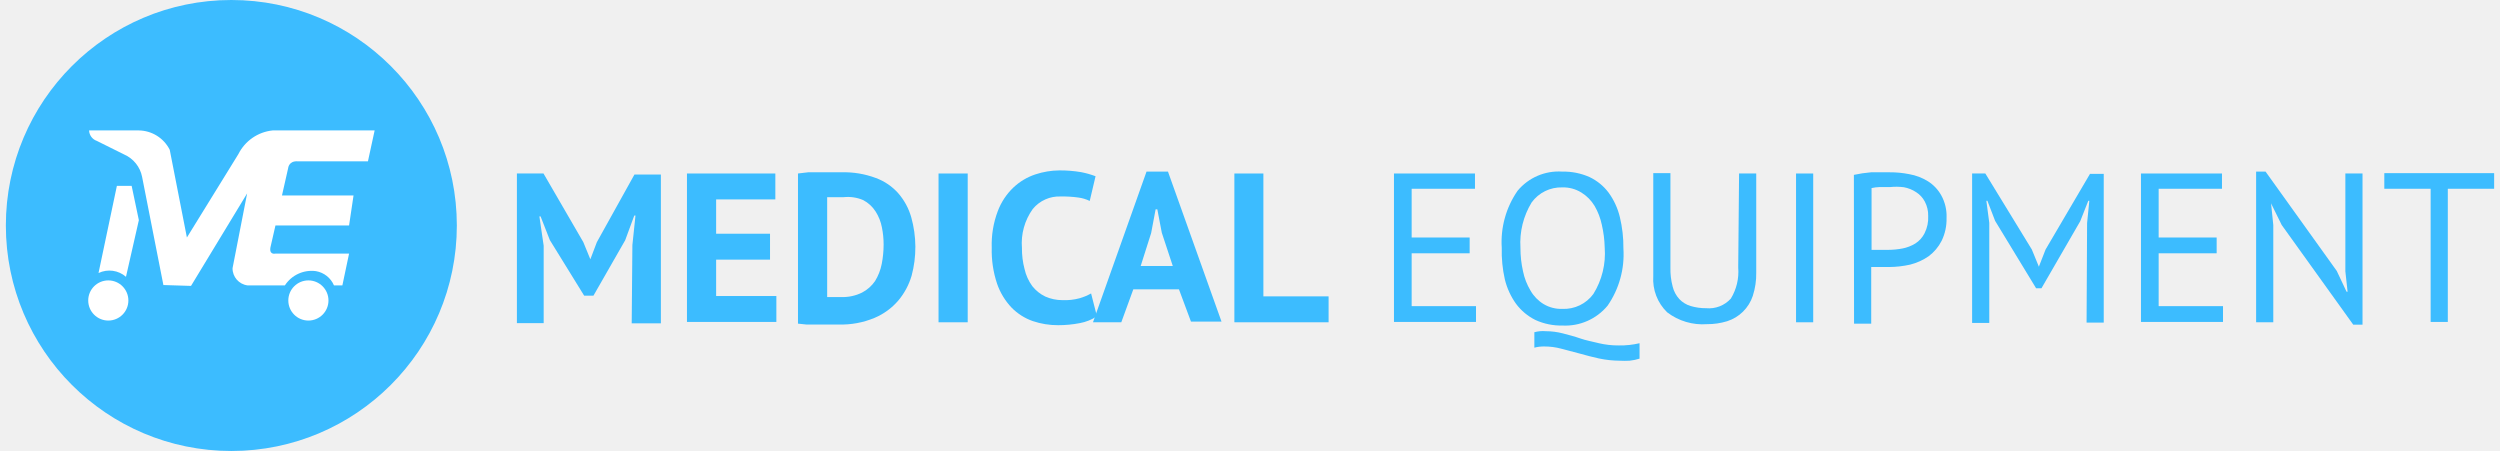
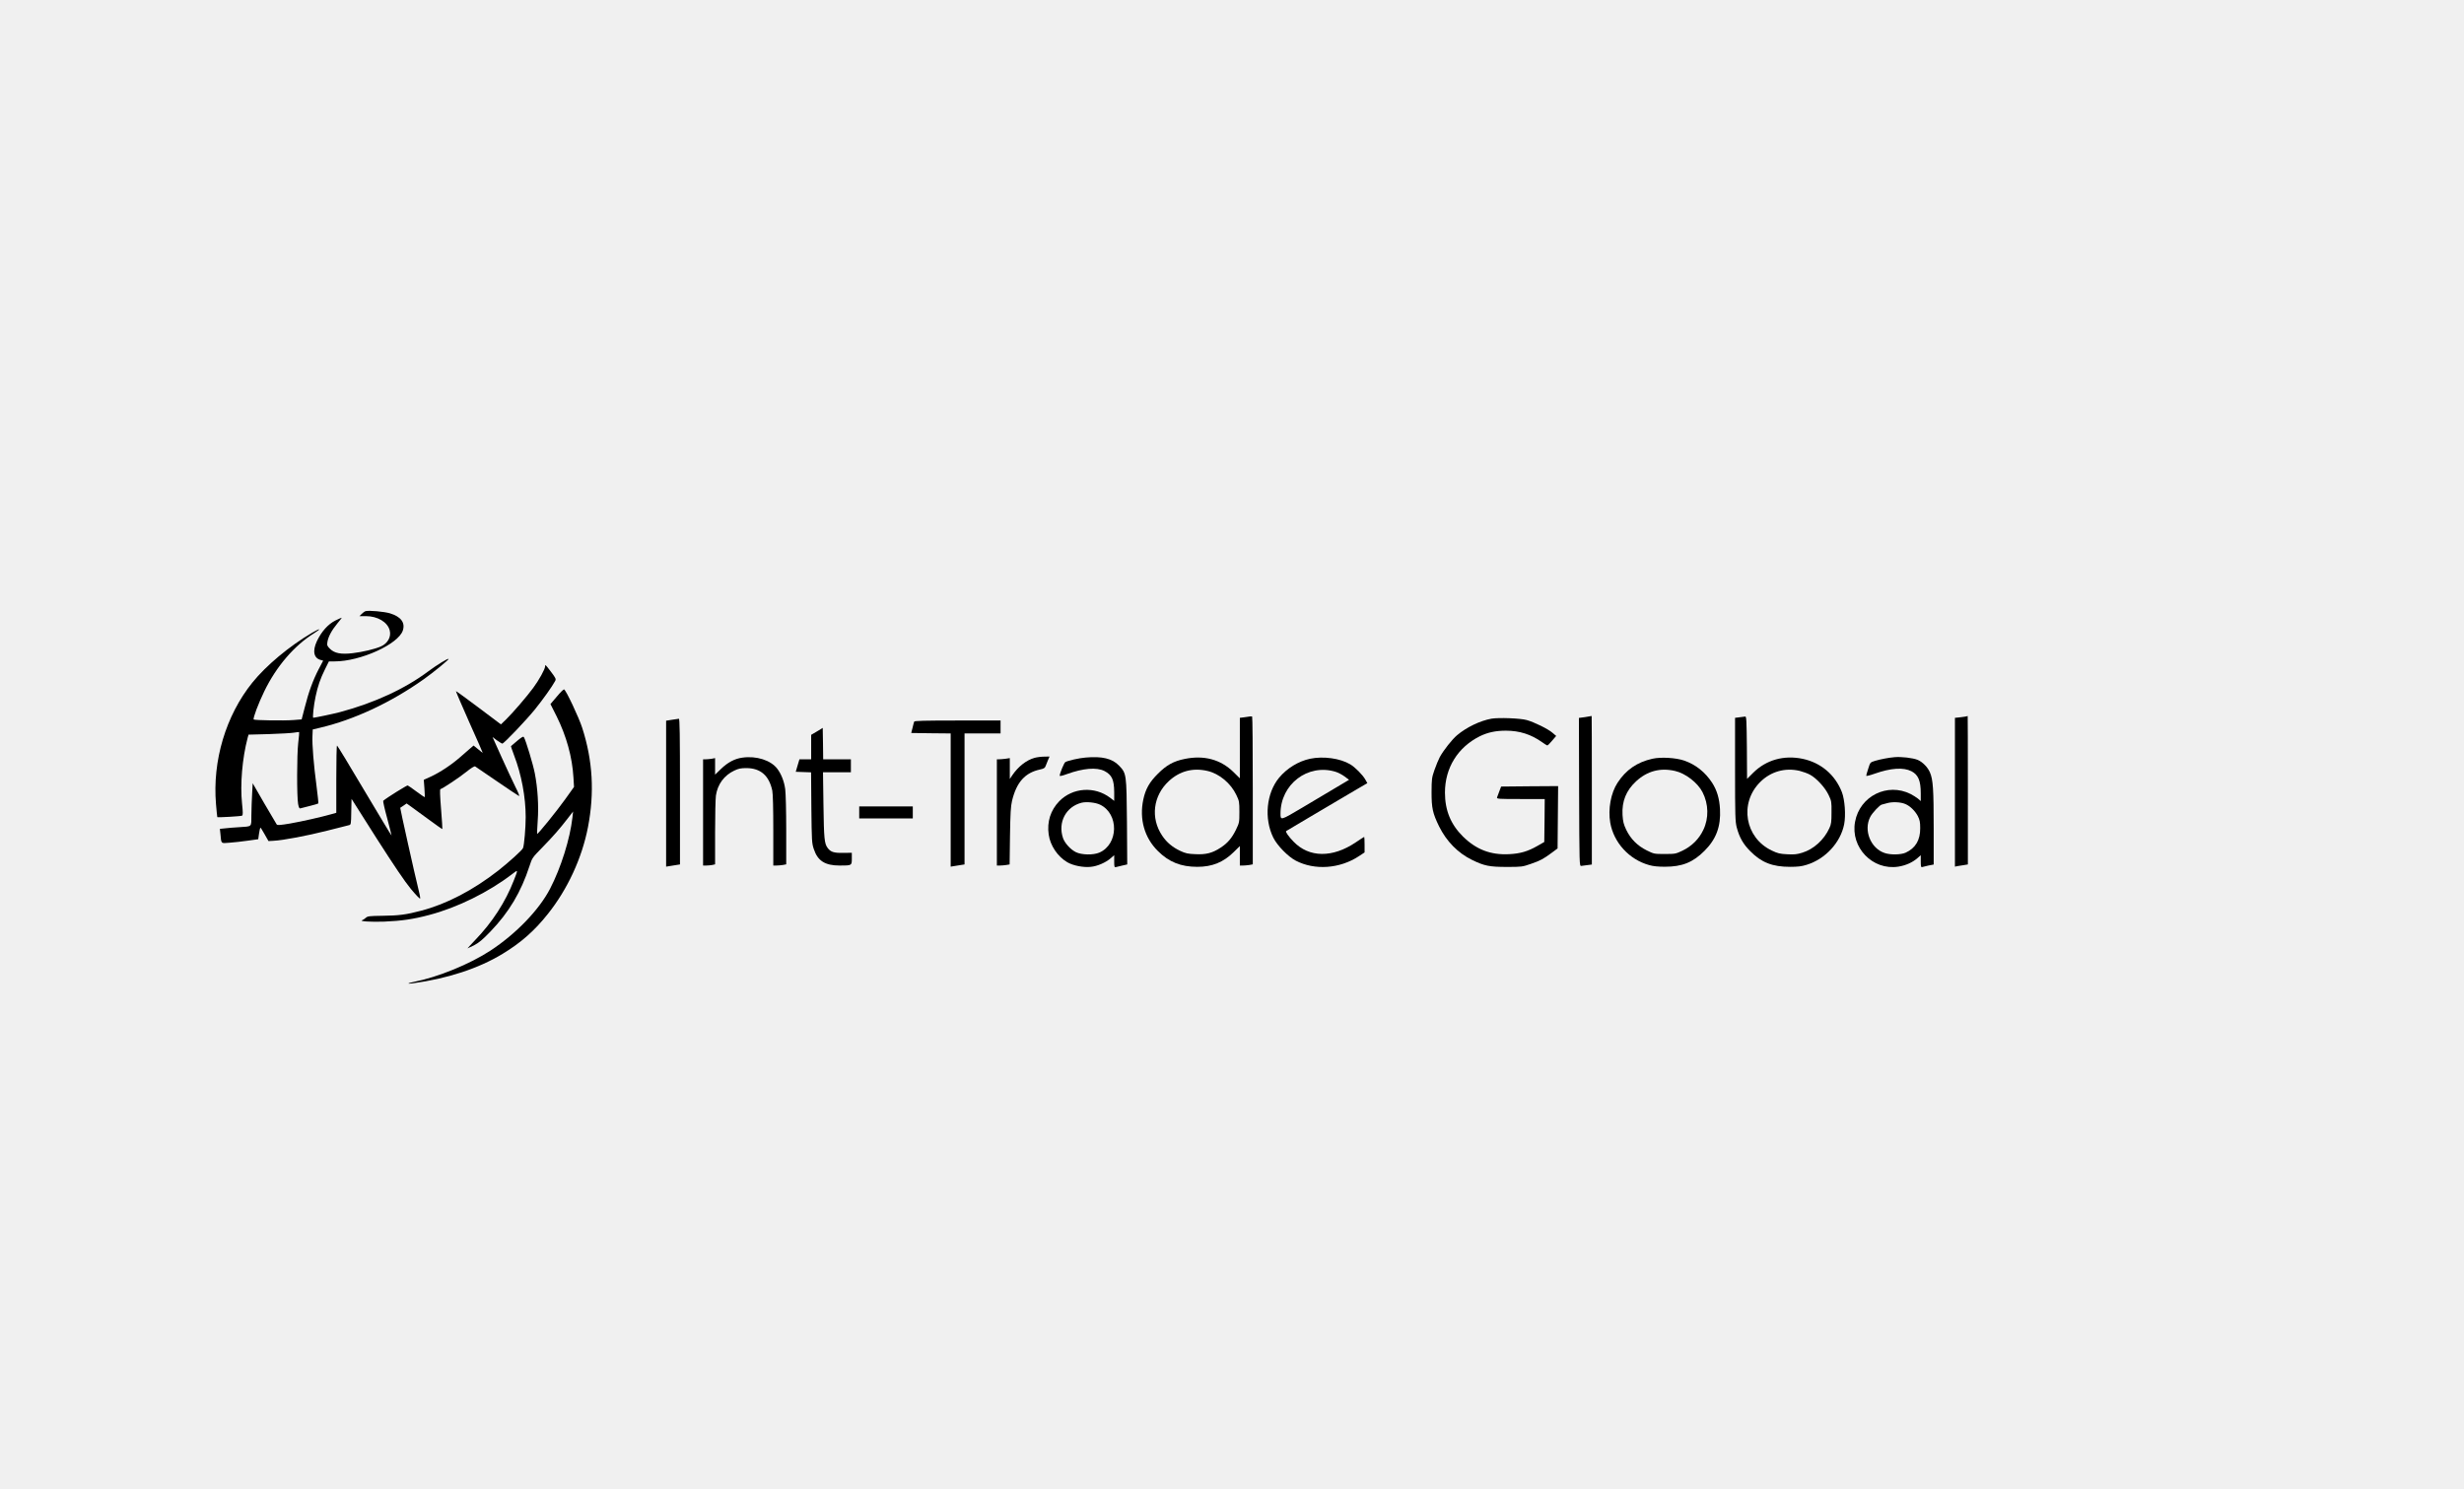
- <svg xmlns="http://www.w3.org/2000/svg" viewBox="0 0 145 26.28" width="255" height="46">
-   <defs>
-     <style>.cls-1{fill:#3cbcff;}.cls-2{fill:#fff;}</style>
-   </defs>
-   <circle class="cls-1" cx="13.14" cy="13.14" r="13.14" />
-   <path class="cls-2" d="M16.45,9.8l-.36,1.59h4.17L20,13.14H15.71l-.27,1.18c-.15.55.25.46.25.46H20l-.39,1.85h-.49a1.4,1.4,0,0,0-1.05-.83,1.86,1.86,0,0,0-1.81.83H14.08a1,1,0,0,1-.87-1l.85-4.36-3.27,5.39-1.61-.05L7.94,10.31A1.8,1.8,0,0,0,6.89,9L5.3,8.21a.67.67,0,0,1-.45-.61H7.74A2.05,2.05,0,0,1,9.55,8.73l1,5.11,3-4.86a2.52,2.52,0,0,1,2-1.38h5.94l-.39,1.8H17C16.48,9.37,16.45,9.8,16.45,9.8Z" />
-   <path class="cls-2" d="M7.33,10.83l.42,2L7,16.13a1.47,1.47,0,0,0-1.6-.22l1.07-5.08Z" />
-   <circle class="cls-2" cx="17.63" cy="17.51" r="1.17" />
-   <circle class="cls-2" cx="5.97" cy="17.51" r="1.17" />
-   <path class="cls-1" d="M36.51,14.28l.18-1.72h-.07L36.09,14l-1.85,3.23H33.7l-2-3.24-.54-1.38h-.07l.25,1.71v4.51H29.78V10.11h1.55l2.32,4,.41,1h0l.38-1,2.19-3.94h1.54v8.67h-1.7Z" />
-   <path class="cls-1" d="M39.69,10.11h5.15v1.51H41.39v2h3.14v1.51H41.39v2.12H44.9v1.51H39.69Z" />
-   <path class="cls-1" d="M46.16,10.11l.59-.07.67,0,.68,0h.59a5.27,5.27,0,0,1,2,.33,3.23,3.23,0,0,1,1.32.9,3.66,3.66,0,0,1,.75,1.39A6.49,6.49,0,0,1,53,14.37a6.39,6.39,0,0,1-.22,1.7A4,4,0,0,1,52,17.52a3.74,3.74,0,0,1-1.37,1,5,5,0,0,1-2.1.39l-.53,0-.68,0-.68,0-.48-.05Zm2.66,1.38-.55,0-.41,0v5.82H48l.25,0h.45a2.52,2.52,0,0,0,1.19-.26,2.06,2.06,0,0,0,.76-.67,3,3,0,0,0,.39-1,5.93,5.93,0,0,0,.11-1.13,5,5,0,0,0-.1-1,2.63,2.63,0,0,0-.37-.93,1.92,1.92,0,0,0-.72-.66A2.28,2.28,0,0,0,48.82,11.49Z" />
-   <path class="cls-1" d="M54.35,10.11h1.7v8.67h-1.7Z" />
-   <path class="cls-1" d="M63.58,18.43a2.67,2.67,0,0,1-1,.4,6.56,6.56,0,0,1-1.26.12,4.55,4.55,0,0,1-1.48-.24,3.22,3.22,0,0,1-1.23-.78,3.86,3.86,0,0,1-.85-1.4,6.1,6.1,0,0,1-.31-2.09,5.52,5.52,0,0,1,.35-2.13,3.71,3.71,0,0,1,.92-1.39A3.45,3.45,0,0,1,60,10.16a4.55,4.55,0,0,1,1.39-.23,7.3,7.3,0,0,1,1.26.1,5,5,0,0,1,.85.24l-.34,1.44a2.11,2.11,0,0,0-.67-.2,6.41,6.41,0,0,0-1-.06,2,2,0,0,0-1.65.73,3.42,3.42,0,0,0-.63,2.27,4.63,4.63,0,0,0,.15,1.22,2.7,2.7,0,0,0,.45,1,2.16,2.16,0,0,0,.76.61,2.44,2.44,0,0,0,1,.21,3.26,3.26,0,0,0,1-.11,3.14,3.14,0,0,0,.67-.28Z" />
-   <path class="cls-1" d="M68.36,16.86H65.7L65,18.78H63.35L66.47,10h1.25l3.12,8.74H69.06ZM66.13,15.5H68l-.64-1.94-.26-1.36H67l-.26,1.38Z" />
-   <path class="cls-1" d="M77.08,18.78H71.59V10.11h1.69v7.16h3.8Z" />
-   <path class="cls-1" d="M80.89,10.11h4.72V11H81.92v2.84H85.3v.92H81.92v3.08h3.75v.92H80.89Z" />
-   <path class="cls-1" d="M87.17,14.44a5.25,5.25,0,0,1,.92-3.32A3.11,3.11,0,0,1,90.7,10a3.7,3.7,0,0,1,1.59.32,3,3,0,0,1,1.11.91,4,4,0,0,1,.65,1.41,7.5,7.5,0,0,1,.21,1.84,5.26,5.26,0,0,1-.92,3.33,3.2,3.2,0,0,1-2.64,1.16,3.59,3.59,0,0,1-1.56-.32A3.16,3.16,0,0,1,88,17.7a4.12,4.12,0,0,1-.65-1.42A7.44,7.44,0,0,1,87.17,14.44Zm1.09,0a6.06,6.06,0,0,0,.15,1.37,3.55,3.55,0,0,0,.44,1.13,2.19,2.19,0,0,0,.76.78A2,2,0,0,0,90.7,18a2.13,2.13,0,0,0,1.81-.87,4.47,4.47,0,0,0,.66-2.7A6.57,6.57,0,0,0,93,13.09,3.67,3.67,0,0,0,92.58,12a2.3,2.3,0,0,0-.77-.78,2,2,0,0,0-1.11-.3,2.13,2.13,0,0,0-1.79.88A4.53,4.53,0,0,0,88.26,14.44ZM95.2,20.9a3.15,3.15,0,0,1-.58.12,5.44,5.44,0,0,1-.57,0,6.06,6.06,0,0,1-1.21-.13c-.39-.09-.77-.18-1.14-.29l-1.06-.28a3.74,3.74,0,0,0-1-.13,2.12,2.12,0,0,0-.57.07v-.9a1.91,1.91,0,0,1,.33-.06,1.87,1.87,0,0,1,.34,0,4,4,0,0,1,1,.13c.34.09.69.18,1,.29s.72.19,1.09.28a4.94,4.94,0,0,0,1.17.13A4.83,4.83,0,0,0,95.2,20Z" />
-   <path class="cls-1" d="M101,10.11h1v5.78a4.17,4.17,0,0,1-.2,1.35,2.31,2.31,0,0,1-1.5,1.48,3.89,3.89,0,0,1-1.17.17,3.4,3.4,0,0,1-2.32-.69A2.68,2.68,0,0,1,96,16.09v-6h1v5.5a3.93,3.93,0,0,0,.13,1.11,1.65,1.65,0,0,0,.39.73,1.49,1.49,0,0,0,.65.4,3.07,3.07,0,0,0,.91.13,1.72,1.72,0,0,0,1.44-.56,3,3,0,0,0,.43-1.81Z" />
-   <path class="cls-1" d="M104.32,10.11h1v8.67h-1Z" />
-   <path class="cls-1" d="M107.69,10.19a7.56,7.56,0,0,1,1-.15l1.08,0a5.67,5.67,0,0,1,1.15.11,3.07,3.07,0,0,1,1.08.41,2.28,2.28,0,0,1,.78.82,2.48,2.48,0,0,1,.31,1.32,2.86,2.86,0,0,1-.29,1.34,2.6,2.6,0,0,1-.75.89,3.32,3.32,0,0,1-1.08.49,5.77,5.77,0,0,1-1.25.14h-.5l-.31,0-.21,0v3.3h-1Zm2.12.71h-.62a2.47,2.47,0,0,0-.47.06v3.6l.2,0h.77a4.58,4.58,0,0,0,.83-.08,2.26,2.26,0,0,0,.75-.29,1.5,1.5,0,0,0,.54-.6,2,2,0,0,0,.21-1,1.7,1.7,0,0,0-.2-.85,1.44,1.44,0,0,0-.5-.54,1.92,1.92,0,0,0-.72-.29A3.48,3.48,0,0,0,109.81,10.9Z" />
-   <path class="cls-1" d="M121.28,13l.13-1.3h-.06l-.47,1.19-2.26,3.91h-.31l-2.39-3.93-.45-1.17h-.06l.17,1.28v5.84h-1V10.11h.77l2.71,4.43.41,1h0l.39-1,2.59-4.41h.8v8.67h-1Z" />
-   <path class="cls-1" d="M124.42,10.11h4.72V11h-3.69v2.84h3.38v.92h-3.38v3.08h3.75v.92h-4.78Z" />
-   <path class="cls-1" d="M132.62,13.11,132,11.85h0l.13,1.26v5.67h-1V10h.55l4.15,5.79L136.4,17h.06l-.13-1.19V10.11h1v8.81h-.54Z" />
-   <path class="cls-1" d="M145,11h-2.7v7.76h-1V11h-2.7v-.91H145Z" />
+ <svg xmlns="http://www.w3.org/2000/svg" version="1.0" width="2667pt" height="1611pt" viewBox="0 0 2667 1611" preserveAspectRatio="xMidYMid meet">
+   <g transform="translate(0,1611) scale(0.1,-0.1)" fill="#000000" stroke="none">
+     <path d="M3957 9494 c-10 -3 -29 -16 -42 -30 l-24 -24 69 0 c127 0 234 -64 258 -153 19 -70 -21 -143 -97 -176 -68 -29 -194 -59 -303 -72 -127 -15 -198 -1 -246 47 -31 31 -34 38 -28 75 9 56 47 127 106 198 27 33 50 62 50 64 0 2 -31 -11 -69 -30 -80 -40 -151 -119 -201 -224 -50 -107 -34 -185 43 -204 l25 -7 -48 -91 c-62 -119 -110 -250 -151 -414 l-34 -131 -90 -7 c-102 -8 -420 -3 -429 6 -11 10 52 177 114 304 131 271 327 499 543 632 82 52 62 54 -25 3 -248 -146 -497 -354 -647 -540 -287 -357 -433 -846 -393 -1316 6 -75 13 -138 14 -140 6 -5 257 9 268 16 10 6 10 35 0 129 -22 209 2 491 60 712 l10 36 223 6 c122 4 245 11 272 16 28 5 52 7 53 6 2 -2 -2 -54 -10 -117 -15 -127 -16 -583 -1 -663 7 -36 13 -49 24 -46 8 2 53 14 102 26 48 12 89 24 92 27 3 3 -6 88 -19 189 -30 224 -49 450 -44 543 l3 69 80 19 c369 87 767 273 1122 525 102 72 275 214 269 220 -8 8 -122 -62 -218 -133 -254 -190 -584 -343 -958 -443 -67 -18 -271 -61 -289 -61 -10 0 5 138 25 230 23 111 52 195 101 293 l43 87 63 0 c278 0 688 186 737 334 28 85 -20 150 -138 186 -62 19 -230 34 -265 24z" />
+     <path d="M5900 8895 c0 -28 -67 -149 -128 -231 -72 -98 -220 -269 -295 -343 l-55 -53 -242 182 c-133 100 -243 180 -245 178 -2 -2 63 -153 144 -336 82 -183 148 -332 146 -332 -2 0 -24 18 -51 40 l-48 39 -32 -27 c-17 -15 -67 -58 -110 -96 -97 -85 -219 -166 -320 -213 l-77 -35 7 -94 c4 -52 5 -94 2 -94 -3 0 -43 28 -88 61 -46 34 -88 64 -95 66 -9 3 -230 -135 -265 -166 -4 -3 15 -89 43 -190 27 -101 48 -185 47 -186 -2 -2 -133 217 -293 485 -159 269 -293 489 -297 489 -5 1 -8 -163 -8 -363 l0 -365 -53 -15 c-105 -30 -315 -78 -447 -101 -107 -18 -137 -20 -145 -10 -5 7 -66 110 -135 229 l-125 217 -6 -113 c-4 -62 -7 -166 -8 -230 -1 -136 12 -123 -136 -133 -49 -3 -116 -8 -147 -12 l-58 -6 6 -56 c10 -109 3 -101 97 -94 45 3 134 13 197 22 l115 16 9 63 c5 34 12 62 15 62 3 0 24 -33 46 -73 l41 -72 54 3 c105 5 366 55 580 109 118 30 225 57 237 60 22 5 23 10 25 145 l3 140 272 -429 c192 -300 302 -463 370 -546 55 -66 99 -112 101 -104 2 8 -8 59 -22 113 -33 130 -197 867 -194 869 2 1 18 12 36 24 l33 23 37 -26 c20 -14 107 -77 192 -140 85 -63 156 -113 158 -111 2 1 -5 99 -14 216 -12 148 -14 214 -7 216 32 11 206 127 279 186 52 42 89 65 97 60 6 -4 113 -76 236 -161 123 -84 230 -156 238 -159 9 -3 -7 37 -38 98 -28 57 -96 202 -150 322 l-98 218 48 -36 c27 -19 53 -35 58 -35 17 0 256 251 352 369 85 105 190 252 220 309 11 21 7 30 -44 98 -30 41 -58 74 -60 74 -3 0 -5 -7 -5 -15z" />
+     <path d="M6027 8569 l-69 -81 66 -131 c107 -215 170 -443 183 -664 l6 -102 -95 -133 c-94 -131 -297 -382 -304 -375 -2 2 1 65 6 141 12 161 0 352 -31 513 -19 99 -98 359 -118 392 -7 12 -22 3 -73 -39 -34 -30 -65 -55 -67 -57 -2 -1 13 -46 33 -99 80 -207 126 -454 126 -669 0 -113 -16 -304 -29 -336 -8 -22 -152 -152 -266 -242 -274 -214 -561 -364 -837 -436 -162 -43 -242 -53 -420 -55 -144 -2 -159 -4 -180 -23 -13 -11 -30 -23 -38 -25 -36 -12 97 -20 240 -15 188 8 313 26 486 72 305 80 643 247 897 442 67 52 66 53 19 -67 -91 -235 -235 -457 -421 -649 -44 -47 -81 -86 -81 -88 0 -1 32 14 70 33 55 29 93 61 178 149 202 210 332 429 423 709 29 89 30 91 142 205 120 124 179 191 272 311 l58 75 -7 -65 c-26 -230 -123 -541 -242 -771 -118 -228 -367 -487 -644 -669 -226 -148 -569 -288 -832 -340 -70 -14 -77 -24 -10 -15 376 51 712 161 972 319 199 121 344 248 490 432 213 267 369 604 434 939 72 374 52 721 -62 1075 -36 113 -177 412 -197 417 -5 2 -41 -33 -78 -78z" />
+     <path d="M13530 8354 c-8 -2 -36 -6 -62 -9 l-48 -6 0 -327 0 -328 -70 69 c-139 136 -319 184 -527 141 -120 -24 -196 -66 -289 -159 -92 -91 -135 -167 -159 -280 -45 -212 12 -413 157 -557 120 -120 250 -172 428 -172 161 0 283 50 395 161 l65 64 0 -105 0 -106 33 0 c17 0 49 3 70 6 l37 7 0 798 c0 439 -3 800 -7 802 -5 2 -15 2 -23 1z m-460 -590 c127 -29 253 -134 313 -262 30 -63 32 -73 32 -182 0 -112 -1 -117 -36 -190 -44 -91 -90 -146 -165 -195 -88 -59 -160 -78 -275 -72 -81 3 -107 9 -163 35 -85 40 -148 92 -197 166 -128 190 -98 432 72 590 118 109 260 147 419 110z" />
+     <path d="M17157 8347 l-67 -9 2 -802 c3 -794 3 -801 23 -800 11 1 41 5 68 9 l47 6 0 805 c0 442 -1 803 -2 803 -2 -1 -33 -6 -71 -12z" />
+     <path d="M18890 8353 c-8 -1 -36 -5 -62 -8 l-48 -6 0 -558 c0 -510 2 -563 18 -628 29 -108 69 -180 147 -258 120 -122 240 -169 430 -169 84 0 126 5 180 22 202 62 367 241 406 439 19 99 7 263 -24 346 -73 189 -227 320 -424 362 -204 43 -397 -11 -538 -152 l-65 -65 -2 338 c-3 295 -5 339 -18 337z m589 -588 c35 -9 86 -27 113 -42 70 -38 163 -139 201 -220 31 -65 32 -73 31 -188 0 -103 -3 -127 -23 -170 -57 -126 -171 -229 -293 -266 -57 -18 -87 -21 -163 -17 -81 4 -104 10 -167 40 -291 138 -355 512 -127 741 115 115 270 159 428 122z" />
+     <path d="M21285 8355 c-5 -2 -36 -6 -67 -10 l-58 -6 0 -806 0 -805 28 6 c15 3 46 8 70 11 l42 7 0 804 c0 442 -1 804 -2 803 -2 0 -7 -2 -13 -4z" />
+     <path d="M16144 8330 c-123 -22 -271 -93 -374 -180 -53 -45 -143 -159 -185 -234 -14 -27 -41 -90 -58 -140 -30 -86 -31 -99 -32 -241 0 -174 12 -228 81 -370 80 -163 206 -291 359 -365 132 -64 187 -75 375 -75 160 0 168 1 260 33 104 36 135 53 227 121 l62 46 3 338 3 337 -309 -2 -308 -3 -19 -50 c-11 -27 -22 -58 -25 -67 -5 -17 12 -18 256 -18 l260 0 -2 -232 -3 -233 -75 -43 c-105 -60 -186 -83 -306 -89 -200 -10 -356 50 -500 192 -131 130 -194 282 -194 475 0 267 139 491 378 610 84 41 170 60 281 60 149 0 273 -40 393 -125 26 -19 52 -35 56 -35 5 0 28 23 52 52 l44 51 -40 34 c-48 42 -199 116 -279 138 -71 20 -304 28 -381 15z" />
+     <path d="M7273 8318 l-63 -10 0 -790 0 -790 43 7 c23 3 57 9 75 12 l32 5 0 789 c0 625 -3 789 -12 788 -7 -1 -41 -6 -75 -11z" />
+     <path d="M9895 8298 c-3 -7 -11 -38 -18 -68 l-14 -55 213 -3 214 -2 0 -721 0 -721 43 7 c23 3 57 9 75 12 l32 5 0 709 0 709 195 0 195 0 0 70 0 70 -465 0 c-363 0 -467 -3 -470 -12z" />
+     <path d="M8843 8192 l-63 -37 0 -132 0 -133 -64 0 -63 0 -20 -67 -20 -68 83 -3 83 -3 3 -382 c4 -364 5 -385 27 -450 42 -127 122 -177 280 -177 131 0 131 0 131 75 l0 63 -92 -1 c-102 -2 -137 9 -170 54 -35 47 -40 100 -45 462 l-5 357 151 0 151 0 0 70 0 70 -150 0 -150 0 -2 170 -3 170 -62 -38z" />
+     <path d="M8035 7908 c-83 -11 -159 -52 -232 -123 l-63 -61 0 89 0 90 -37 -7 c-21 -3 -50 -6 -65 -6 l-28 0 0 -575 0 -575 34 0 c18 0 48 3 65 6 l31 7 0 341 c0 187 4 369 9 404 18 122 90 219 199 270 46 22 72 27 132 27 152 -1 244 -81 279 -243 7 -34 11 -189 11 -432 l0 -380 33 0 c17 0 49 3 70 6 l37 7 0 368 c0 205 -5 402 -11 446 -11 83 -43 165 -86 221 -70 92 -226 142 -378 120z" />
+     <path d="M11199 7906 c-89 -24 -179 -95 -243 -190 l-26 -39 0 113 0 113 -46 -7 c-26 -3 -57 -6 -70 -6 l-24 0 0 -575 0 -575 33 0 c17 0 48 3 69 6 l36 6 4 307 c4 250 8 320 22 381 49 203 141 305 304 340 41 9 52 16 60 38 6 15 17 44 26 65 l16 37 -57 -1 c-32 0 -79 -6 -104 -13z" />
+     <path d="M11750 7909 c-73 -6 -190 -33 -219 -49 -13 -7 -60 -121 -61 -147 0 -7 27 -2 78 17 177 64 322 76 407 33 80 -42 104 -93 105 -230 l0 -93 -43 33 c-168 128 -406 112 -552 -37 -94 -97 -134 -223 -114 -361 17 -119 96 -237 201 -299 63 -37 176 -59 255 -50 72 7 163 47 216 94 l37 32 0 -67 c0 -58 2 -66 18 -62 9 3 41 11 70 17 l53 12 -3 457 c-5 525 -5 528 -86 613 -74 77 -184 103 -362 87z m157 -510 c206 -99 200 -429 -8 -519 -66 -28 -191 -26 -254 5 -57 28 -120 97 -139 152 -58 170 31 340 201 383 54 13 150 3 200 -21z" />
+     <path d="M20505 7913 c-62 -5 -155 -23 -211 -40 -51 -16 -51 -16 -72 -83 -12 -36 -22 -71 -22 -77 0 -7 39 3 93 22 173 61 309 70 396 26 74 -38 101 -103 101 -239 l0 -84 -31 27 c-18 14 -53 36 -78 49 -252 127 -551 -22 -602 -300 -52 -278 190 -529 468 -486 81 13 153 45 208 93 l35 31 0 -67 c0 -50 3 -66 13 -62 7 2 38 10 70 17 l57 11 0 392 c0 424 -7 529 -41 606 -24 56 -80 113 -133 135 -51 21 -176 36 -251 29z m118 -507 c51 -21 105 -74 135 -130 21 -42 26 -65 26 -131 1 -130 -51 -217 -158 -266 -52 -23 -165 -25 -228 -3 -151 51 -229 246 -155 390 22 44 106 133 126 134 3 1 29 7 56 15 57 17 147 13 198 -9z" />
+     <path d="M14180 7896 c-126 -27 -249 -102 -335 -205 -138 -167 -165 -442 -63 -649 42 -85 159 -205 243 -249 205 -107 476 -88 683 48 l62 41 0 84 c0 46 -2 84 -4 84 -3 0 -44 -27 -93 -60 -250 -168 -503 -166 -671 8 -53 54 -91 108 -81 115 2 2 110 66 239 142 129 76 278 164 330 195 52 31 143 84 202 119 l108 63 -22 39 c-28 50 -111 134 -164 165 -109 65 -291 90 -434 60z m276 -141 c27 -8 71 -31 98 -51 l48 -36 -143 -85 c-79 -47 -242 -144 -363 -216 -234 -139 -236 -140 -236 -67 -1 320 296 547 596 455z" />
+     <path d="M17885 7896 c-165 -37 -286 -120 -377 -260 -73 -112 -104 -285 -79 -432 38 -216 205 -399 421 -459 44 -13 99 -18 170 -18 187 0 305 47 430 173 126 126 177 263 167 450 -6 115 -33 205 -85 286 -76 116 -178 197 -302 240 -89 31 -252 41 -345 20z m245 -132 c113 -25 246 -128 298 -230 66 -129 69 -281 9 -407 -47 -100 -125 -177 -226 -226 -74 -35 -79 -36 -192 -36 -114 0 -116 0 -195 39 -102 51 -174 124 -222 223 -29 62 -35 88 -40 161 -8 148 39 264 147 364 120 111 261 149 421 112z" />
+     <path d="M9300 7315 l0 -65 290 0 290 0 0 65 0 65 -290 0 -290 0 0 -65z" />
+   </g>
</svg>
